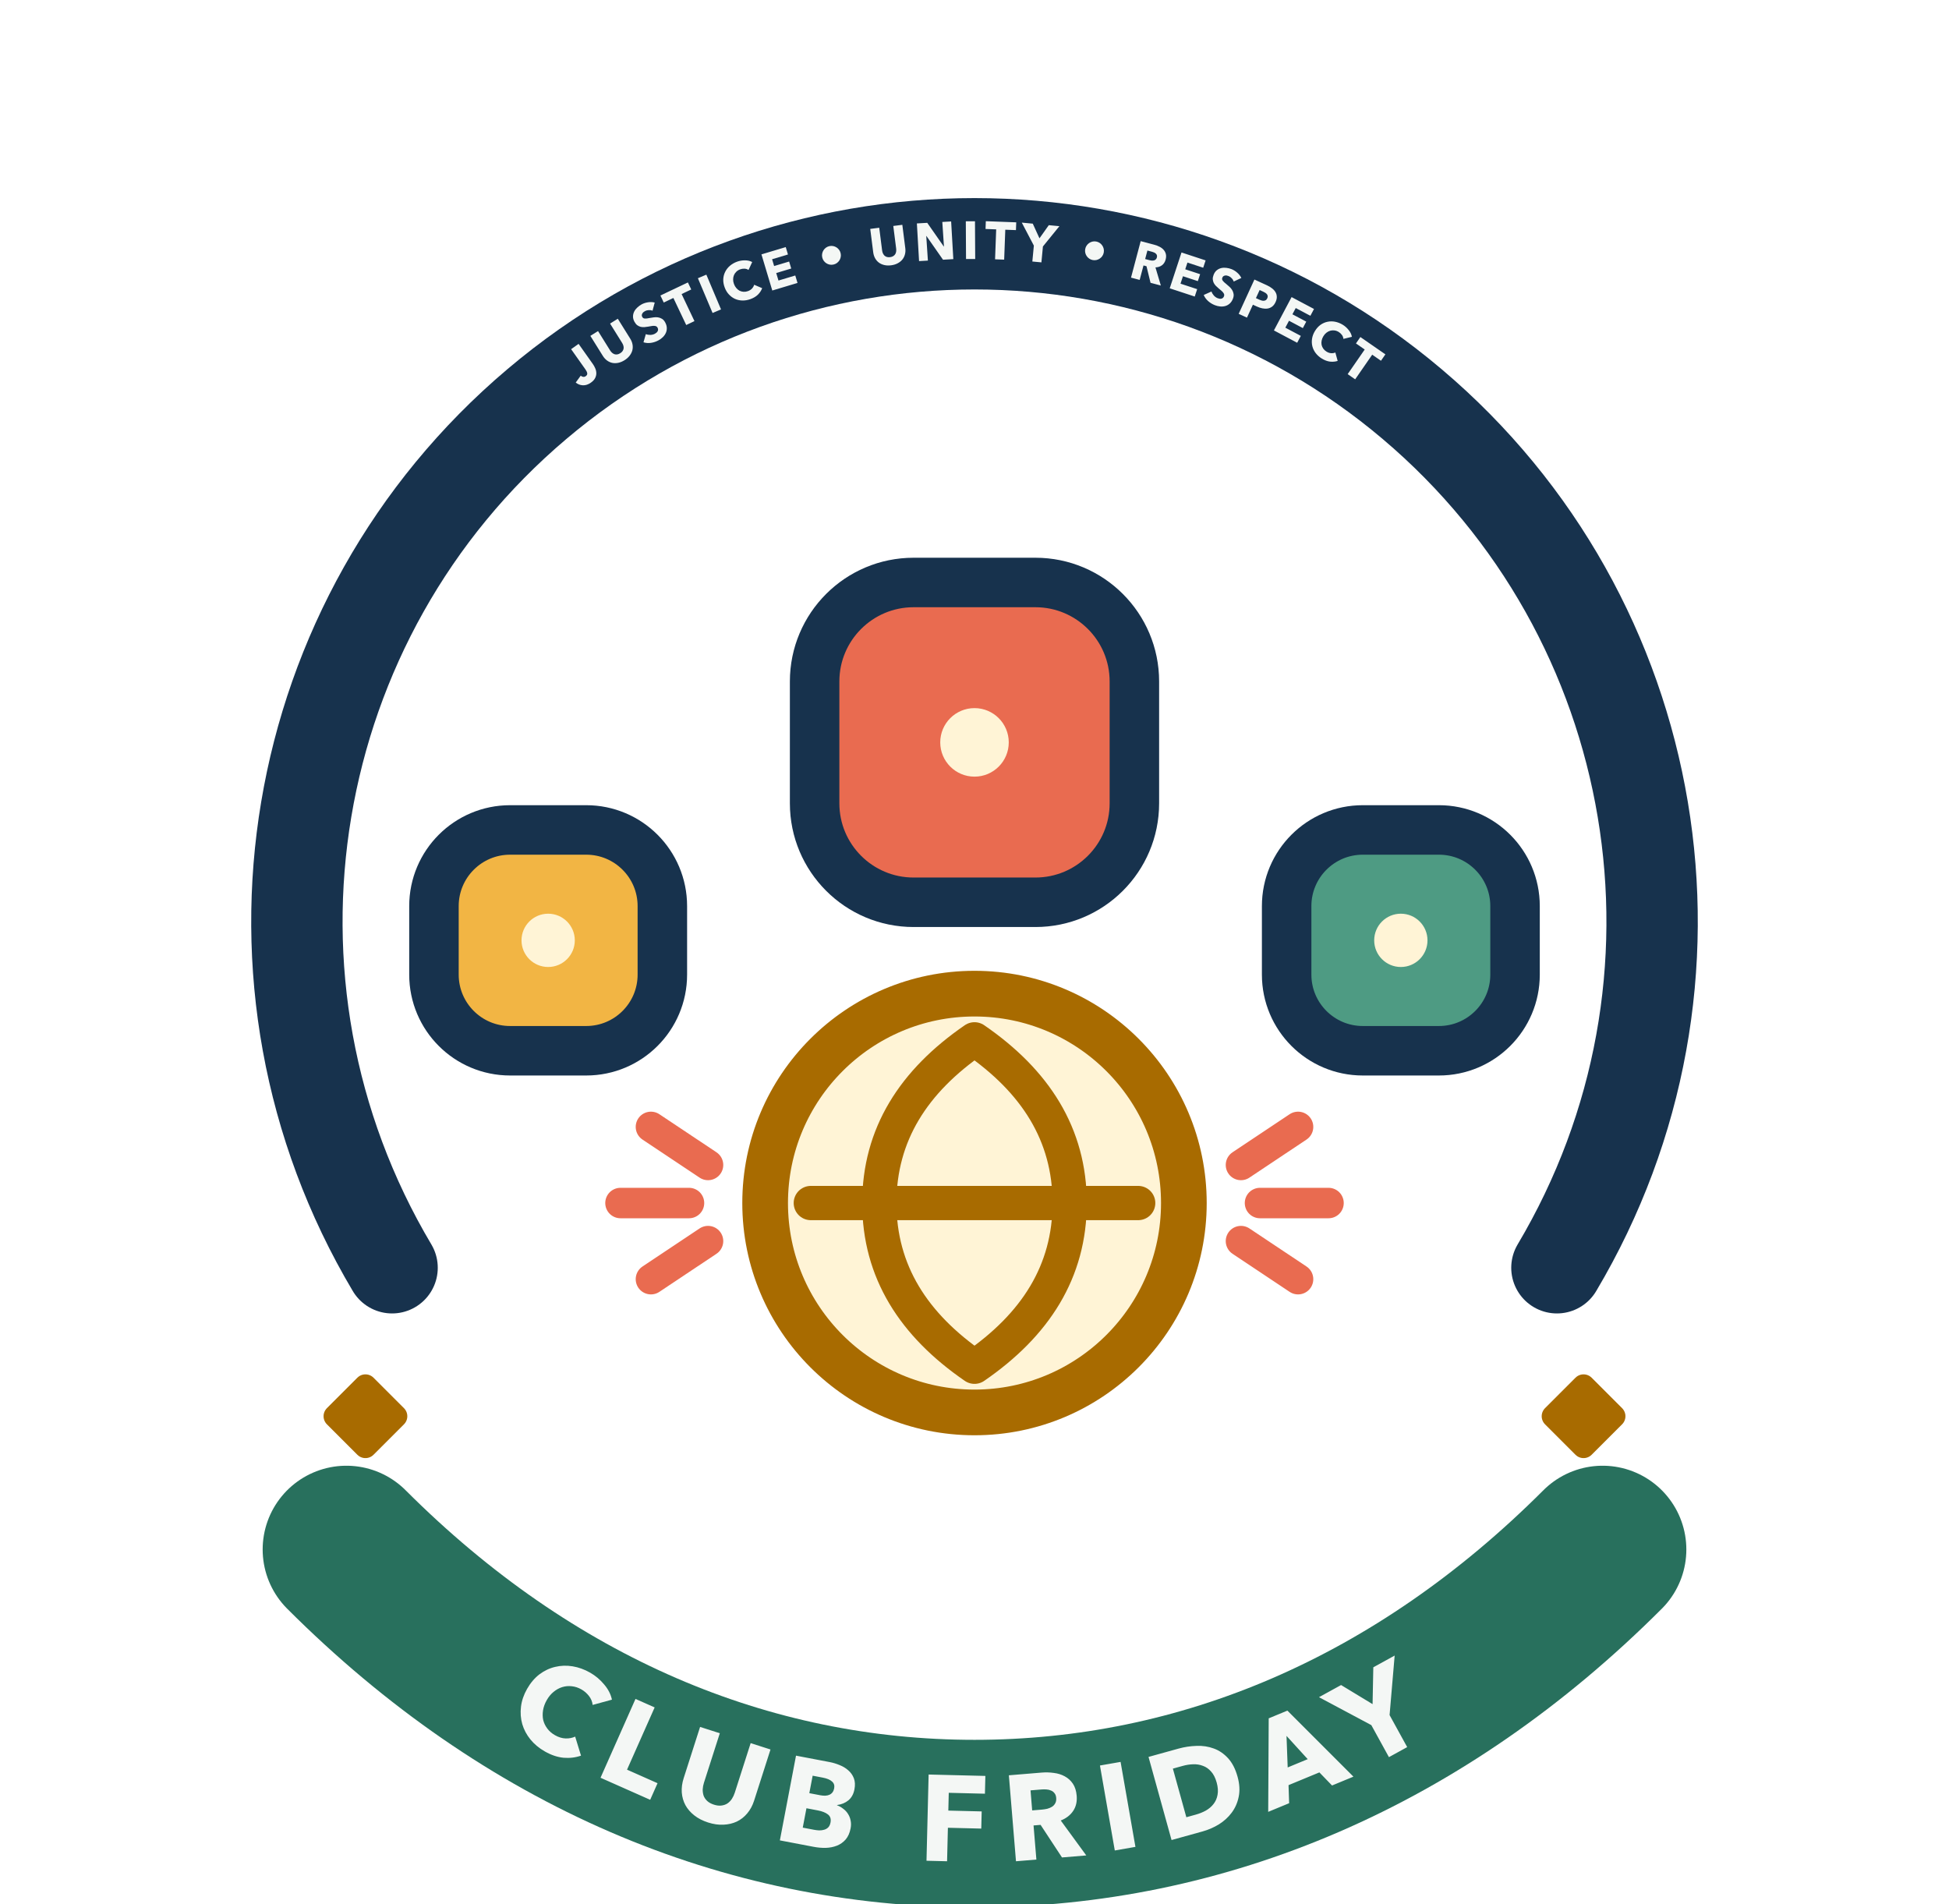
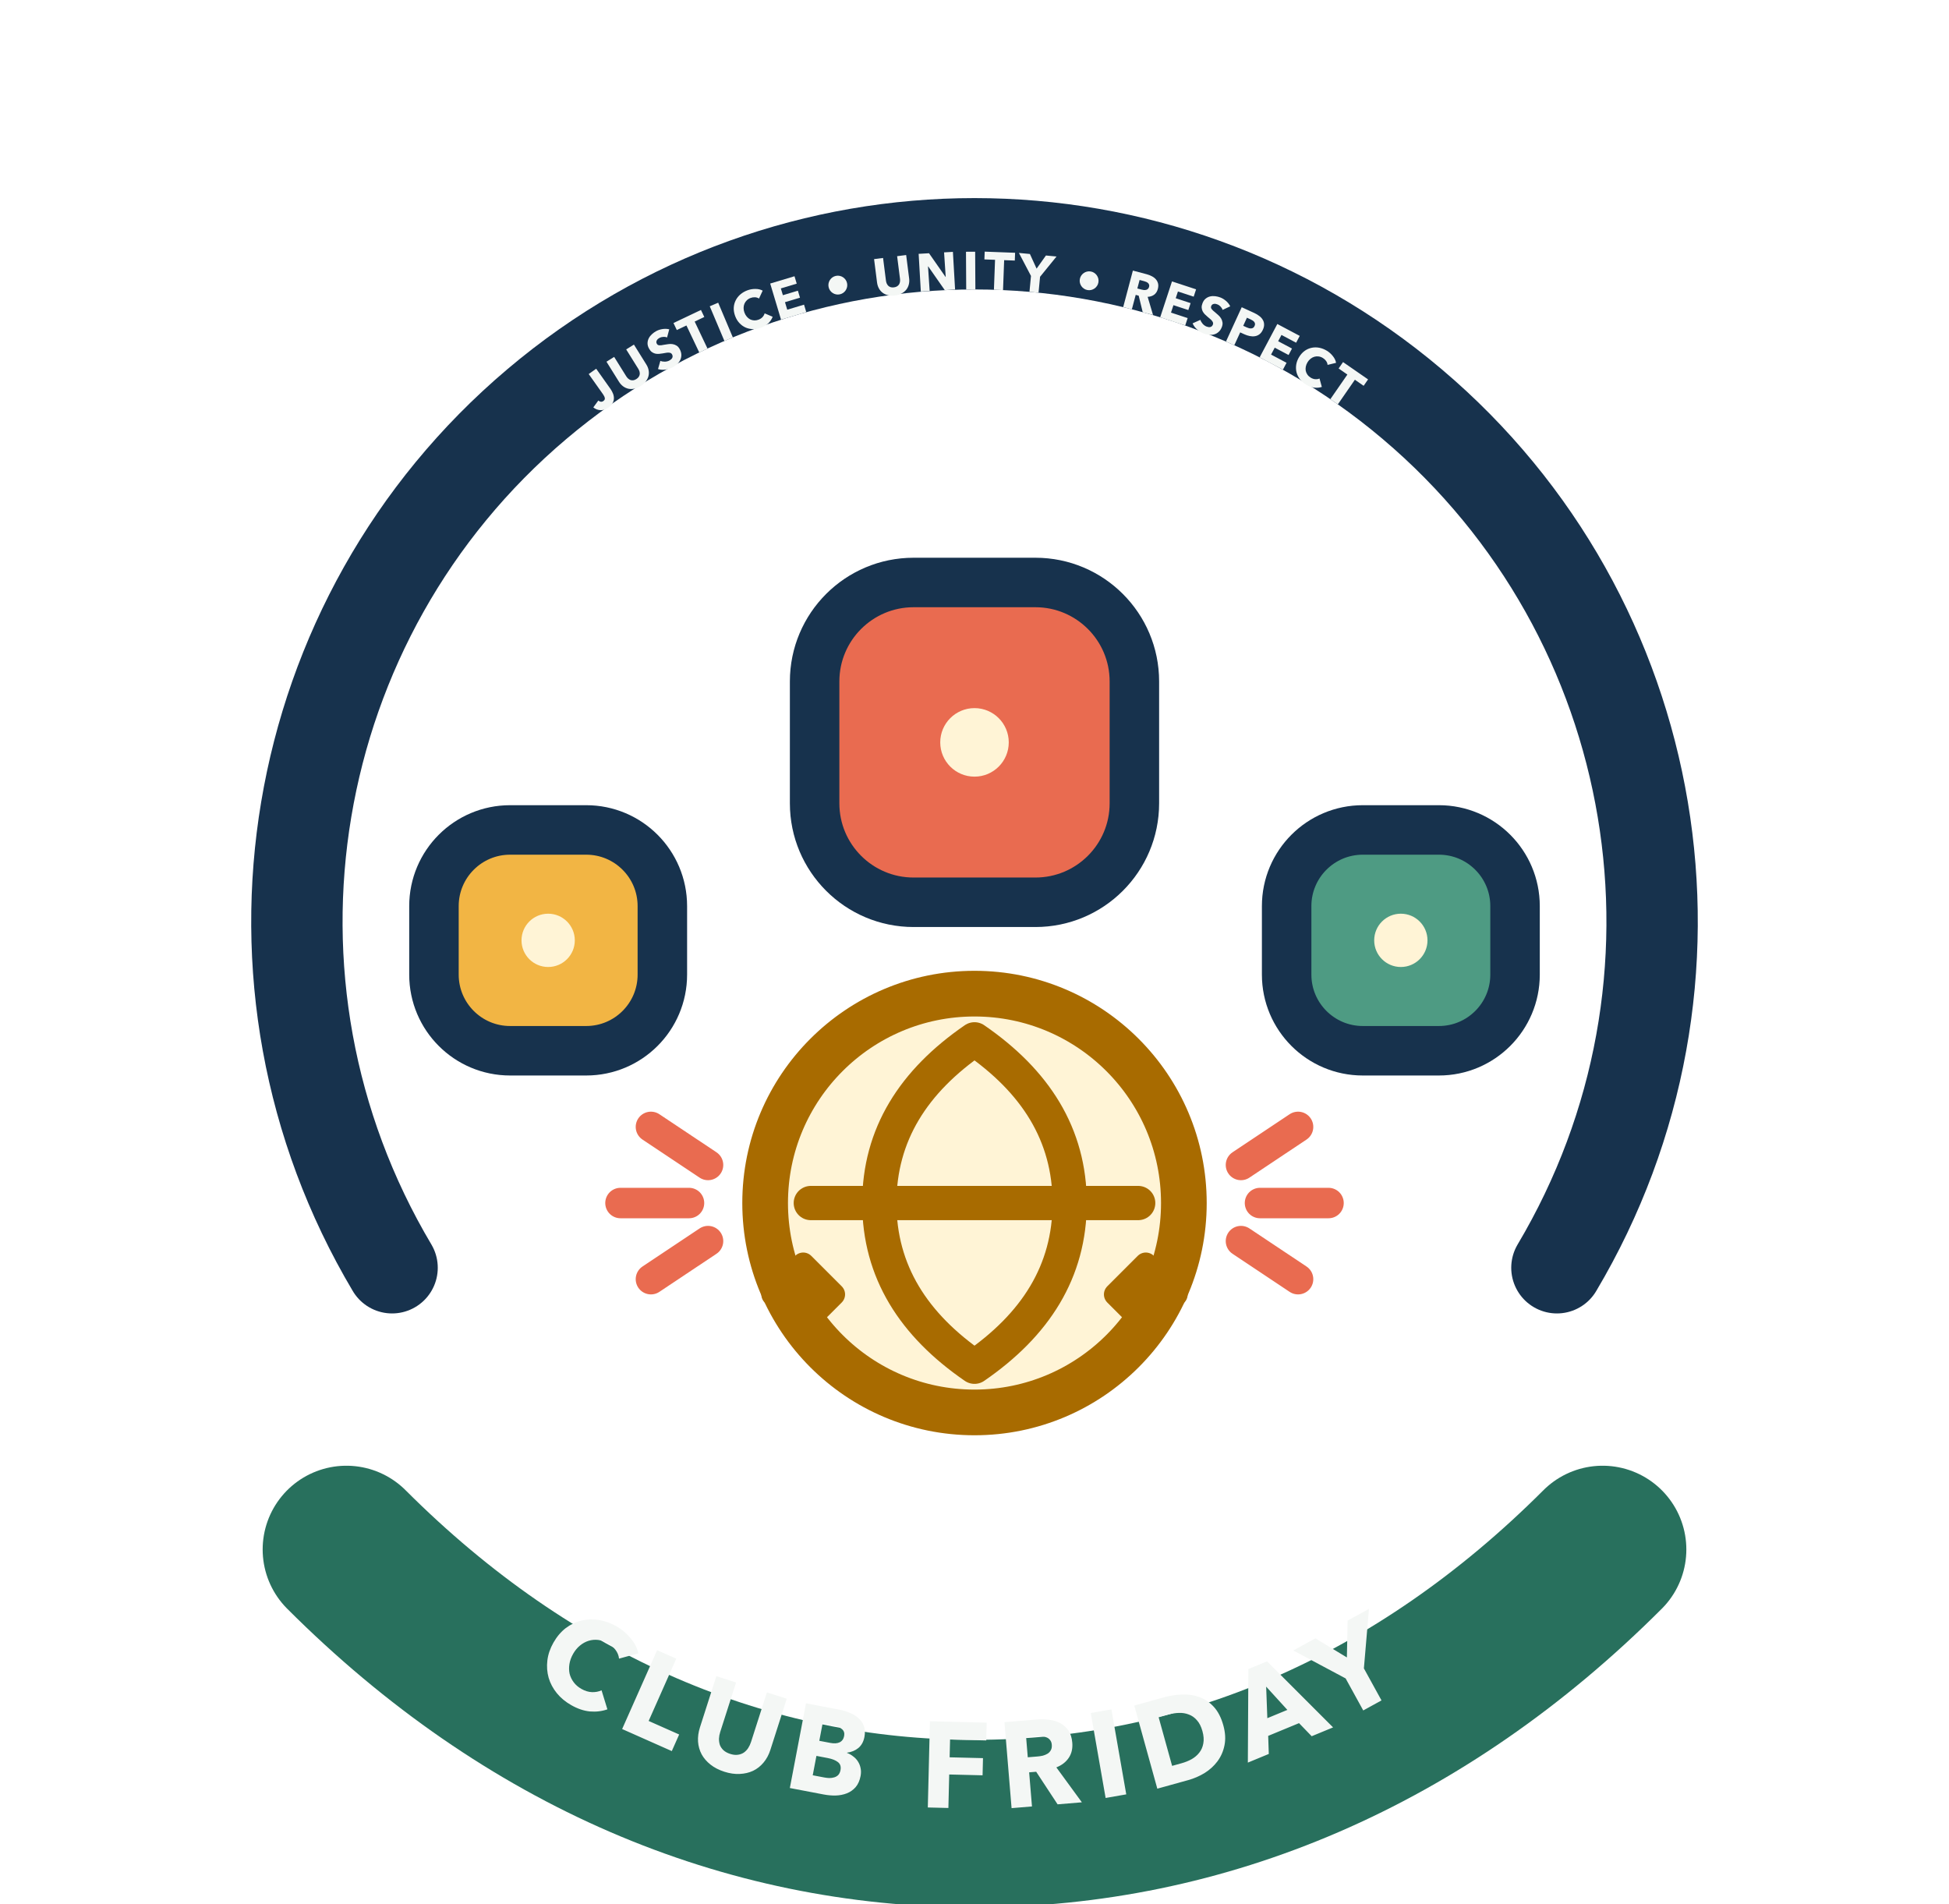
<svg xmlns="http://www.w3.org/2000/svg" viewBox="0 0 512 500" role="img" aria-labelledby="title desc" version="1.1" id="svg15">
  <g stroke="#17324D" stroke-width="13" stroke-linecap="round" stroke-linejoin="round" id="g8">
    <path fill="none" stroke="#17324D" d="M103 333a178 178 0 1 1 306 0" id="path1" />
    <g id="younger-member" aria-label="younger-member">
      <rect x="114" y="218" width="60" height="58" rx="20" fill="#F2B544" stroke="#17324D" id="rect1" />
      <circle cx="144" cy="247" r="7" fill="#FFF4D6" stroke="none" id="circle1" />
    </g>
    <g id="adult-member" aria-label="adult-member">
      <rect x="214" y="153" width="84" height="84" rx="26" fill="#E96B50" stroke="#17324D" id="rect2" />
      <circle cx="256" cy="195" r="9" fill="#FFF4D6" stroke="none" id="circle2" />
    </g>
    <g id="older-member" aria-label="older-member">
      <rect x="338" y="218" width="60" height="58" rx="20" fill="#4E9B83" stroke="#17324D" id="rect3" />
      <circle cx="368" cy="247" r="7" fill="#FFF4D6" stroke="none" id="circle3" />
    </g>
    <circle cx="256" cy="316" r="55" fill="#FFF4D6" stroke="#A86B00" stroke-width="12" id="circle4" />
    <path fill="none" stroke="#A86B00" stroke-width="9" d="M256 273c-16 11-25 25-25 43s9 32 25 43m0-86c16 11 25 25 25 43s-9 32-25 43m-43-43h86" id="path4" />
    <path fill="none" stroke="#E96B50" stroke-width="8" d="M181 316h-18M186 306l-15-10M186 326l-15 10M331 316h18M326 306l15-10M326 326l15 10" id="path5" />
    <path fill="none" stroke="#28705D" d="M91 407c48 48 105 72 165 72s117-24 165-72" id="path6" />
-     <path fill="#A86B00" stroke="#A86B00" stroke-width="6" d="m96 364 8 8-8 8-8-8z" id="path7" />
-     <path fill="#A86B00" stroke="#A86B00" stroke-width="6" d="m416 364 8 8-8 8-8-8z" id="path8" />
+     <path fill="#A86B00" stroke="#A86B00" stroke-width="6" d="m211 332 8 8-8 8-8-8z" id="path7" />
+     <path fill="#A86B00" stroke="#A86B00" stroke-width="6" d="m301 332 8 8-8 8-8-8z" id="path8" />
  </g>
  <defs id="defs8">
    <path id="motto-arc" d="M103 333a178 178 0 1 1 306 0" />
    <path id="name-arc" d="M91 407c48 48 105 72 165 72s117-24 165-72" />
  </defs>
  <path d="M103 333a178 178 0 1 1 306 0" fill="none" stroke="#17324D" stroke-width="24" stroke-linecap="round" id="path9" />
  <path d="M91 407c48 48 105 72 165 72s117-24 165-72" fill="none" stroke="#28705D" stroke-width="44" stroke-linecap="round" id="path10" />
  <g font-family="Avenir Next, Trebuchet MS, Arial, sans-serif" text-anchor="middle" id="g15">
    <g id="text14" style="font-weight:700;font-size:14px;letter-spacing:1.5" aria-label="JUSTICE•UNITY•RESPECT">
-       <path style="fill:#f4f7f5" d="m 155.767,95.652 q 0.34,0.48 0.597,1.087 0.269,0.598 0.287,1.254 0.022,0.636 -0.302,1.294 -0.312,0.65 -1.135,1.232 -1.029,0.728 -2.086,0.687 -1.066,-0.052 -1.885,-0.724 l 1.313,-1.804 q 0.306,0.263 0.65,0.312 0.355,0.041 0.663,-0.178 0.48,-0.34 0.394,-0.776 -0.074,-0.445 -0.455,-0.982 l -3.777,-5.337 1.966,-1.391 3.769,5.325 z m 9.796,-6.688 q 0.474,0.76 0.605,1.553 0.136,0.773 -0.058,1.521 -0.201,0.736 -0.723,1.408 -0.51,0.664 -1.329,1.175 -0.832,0.519 -1.652,0.684 -0.821,0.165 -1.558,0.015 -0.745,-0.163 -1.379,-0.625 -0.642,-0.474 -1.116,-1.234 l -3.267,-5.239 2.02,-1.259 3.163,5.073 q 0.215,0.345 0.491,0.602 0.288,0.25 0.621,0.388 0.338,0.119 0.724,0.076 0.398,-0.05 0.825,-0.317 0.428,-0.267 0.636,-0.594 0.22,-0.335 0.262,-0.691 0.035,-0.368 -0.075,-0.729 -0.109,-0.361 -0.324,-0.705 l -3.163,-5.073 2.031,-1.267 3.267,5.239 z m 5.857,-7.349 q -0.458,-0.198 -1.008,-0.154 -0.544,0.025 -0.95,0.245 -0.209,0.114 -0.411,0.271 -0.189,0.15 -0.301,0.355 -0.119,0.192 -0.148,0.431 -0.024,0.22 0.116,0.478 0.12,0.221 0.287,0.322 0.179,0.094 0.411,0.111 0.245,0.011 0.544,-0.025 0.293,-0.047 0.654,-0.116 0.523,-0.093 1.103,-0.169 0.573,-0.088 1.127,-0.007 0.554,0.082 1.053,0.384 0.492,0.29 0.846,0.942 0.407,0.751 0.425,1.458 0.023,0.688 -0.251,1.299 -0.274,0.611 -0.783,1.11 -0.509,0.5 -1.149,0.847 -0.935,0.508 -1.982,0.662 -1.054,0.142 -1.96,-0.147 l 0.616,-2.151 q 0.534,0.22 1.197,0.21 0.669,-0.029 1.186,-0.309 0.234,-0.127 0.429,-0.296 0.195,-0.169 0.295,-0.367 0.112,-0.204 0.11,-0.442 -0.002,-0.238 -0.142,-0.496 -0.134,-0.246 -0.35,-0.352 -0.217,-0.105 -0.524,-0.114 -0.302,-0.027 -0.706,0.049 -0.399,0.057 -0.903,0.156 -0.492,0.092 -0.998,0.128 -0.494,0.029 -0.967,-0.08 -0.468,-0.128 -0.885,-0.427 -0.412,-0.318 -0.732,-0.909 -0.394,-0.726 -0.379,-1.403 0.015,-0.677 0.314,-1.27 0.299,-0.593 0.822,-1.068 0.516,-0.487 1.131,-0.821 0.738,-0.401 1.648,-0.544 0.922,-0.15 1.788,0.065 z m 7.638,-4.377 3.375,7.107 -2.163,1.027 -3.375,-7.107 -2.529,1.201 -0.877,-1.846 7.221,-3.43 0.877,1.846 z m 8.136,4.973 -3.856,-9.131 2.218,-0.937 3.856,9.131 z M 200.224,75.696 q -0.358,0.936 -1.11,1.689 -0.758,0.74 -1.941,1.174 -1.078,0.395 -2.128,0.377 -1.037,-0.022 -1.944,-0.421 -0.911,-0.412 -1.625,-1.179 -0.714,-0.767 -1.113,-1.858 -0.41,-1.117 -0.361,-2.164 0.062,-1.052 0.514,-1.933 0.447,-0.895 1.242,-1.574 0.795,-0.679 1.86,-1.069 0.986,-0.361 2.062,-0.353 1.085,-0.01 1.922,0.444 l -0.966,2.084 q -0.474,-0.318 -1.064,-0.341 -0.59,-0.022 -1.129,0.175 -0.592,0.217 -1.009,0.623 -0.409,0.389 -0.624,0.9 -0.215,0.511 -0.22,1.109 -0.009,0.585 0.217,1.203 0.231,0.631 0.621,1.084 0.39,0.454 0.871,0.709 0.49,0.238 1.053,0.27 0.563,0.032 1.142,-0.18 0.67,-0.246 1.074,-0.692 0.403,-0.446 0.551,-0.977 l 2.104,0.899 z m 2.656,0.613 -2.85,-9.493 6.383,-1.916 0.584,1.944 -4.17,1.252 0.535,1.783 3.942,-1.183 0.551,1.837 -3.942,1.183 0.592,1.971 4.412,-1.324 0.588,1.958 z" id="path15" />
-       <path style="fill:#f4f7f5" d="m 220.84,66.548 q 0.109,0.506 0.011,0.986 -0.098,0.479 -0.355,0.878 -0.258,0.399 -0.655,0.685 -0.397,0.286 -0.903,0.395 -0.506,0.109 -0.986,0.011 -0.479,-0.098 -0.878,-0.355 -0.399,-0.258 -0.685,-0.655 -0.286,-0.397 -0.395,-0.903 -0.109,-0.506 -0.011,-0.986 0.098,-0.479 0.355,-0.878 0.258,-0.399 0.655,-0.685 0.397,-0.286 0.903,-0.395 0.506,-0.109 0.986,-0.011 0.479,0.098 0.878,0.355 0.399,0.258 0.685,0.655 0.286,0.397 0.395,0.903 z" id="path16" />
-       <path style="fill:#f4f7f5" d="m 237.819,65.176 q 0.113,0.889 -0.099,1.664 -0.2,0.759 -0.688,1.358 -0.49,0.584 -1.245,0.977 -0.741,0.39 -1.699,0.512 -0.972,0.124 -1.787,-0.069 -0.815,-0.193 -1.422,-0.638 -0.609,-0.459 -0.992,-1.144 -0.385,-0.699 -0.498,-1.588 l -0.778,-6.125 2.361,-0.3 0.754,5.93 q 0.051,0.403 0.194,0.752 0.157,0.347 0.402,0.612 0.258,0.25 0.626,0.372 0.382,0.121 0.882,0.057 0.5,-0.064 0.826,-0.274 0.34,-0.213 0.527,-0.519 0.185,-0.32 0.236,-0.693 0.051,-0.373 1.6e-4,-0.776 l -0.754,-5.93 2.375,-0.302 0.778,6.125 z m 9.907,3.044 -4.358,-6.24 -0.042,0.002 0.431,6.468 -2.32,0.134 -0.573,-9.895 2.725,-0.158 4.343,6.227 0.042,-0.002 -0.43,-6.454 2.32,-0.134 0.573,9.895 z m 6.05,-0.178 -0.058,-9.912 2.408,-0.014 0.058,9.912 z m 10.313,-7.703 -0.295,7.862 -2.392,-0.09 0.295,-7.862 -2.798,-0.105 0.076,-2.043 7.988,0.299 -0.076,2.043 z m 9.886,4.398 -0.397,4.181 -2.383,-0.226 0.397,-4.181 -3.168,-6.038 2.885,0.274 1.758,3.851 2.451,-3.452 2.787,0.264 z" id="path17" />
-       <path style="fill:#f4f7f5" d="m 289.958,66.311 q -0.091,0.51 -0.363,0.916 -0.272,0.406 -0.662,0.678 -0.39,0.272 -0.865,0.386 -0.476,0.114 -0.985,0.023 -0.51,-0.091 -0.916,-0.363 -0.406,-0.272 -0.678,-0.662 -0.272,-0.39 -0.386,-0.865 -0.114,-0.476 -0.023,-0.985 0.091,-0.51 0.363,-0.916 0.272,-0.406 0.662,-0.678 0.39,-0.272 0.865,-0.386 0.476,-0.114 0.985,-0.023 0.51,0.091 0.916,0.363 0.406,0.272 0.678,0.662 0.272,0.39 0.386,0.865 0.114,0.476 0.023,0.985 z" id="path18" />
-       <path style="fill:#f4f7f5" d="m 302.245,74.283 -1.062,-4.352 -0.785,-0.208 -1.009,3.802 -2.273,-0.603 2.542,-9.581 3.654,0.969 q 0.69,0.183 1.3,0.504 0.627,0.311 1.052,0.786 0.438,0.478 0.602,1.116 0.164,0.637 -0.055,1.463 -0.258,0.974 -0.962,1.497 -0.704,0.523 -1.713,0.56 l 1.416,4.764 z m 1.668,-6.669 q 0.09,-0.338 -0.005,-0.581 -0.078,-0.252 -0.279,-0.422 -0.184,-0.179 -0.458,-0.295 -0.26,-0.112 -0.517,-0.181 l -1.231,-0.327 -0.592,2.233 1.096,0.291 q 0.284,0.075 0.593,0.114 0.312,0.025 0.588,-0.032 0.276,-0.057 0.486,-0.248 0.223,-0.187 0.32,-0.552 z m 3.372,8.118 3.096,-9.416 6.331,2.082 -0.634,1.928 -4.136,-1.36 -0.582,1.769 3.91,1.286 -0.599,1.822 -3.91,-1.286 -0.643,1.955 4.376,1.439 -0.638,1.942 z m 16.807,-1.778 q -0.144,-0.477 -0.531,-0.87 -0.369,-0.4 -0.8,-0.569 -0.222,-0.087 -0.472,-0.14 -0.237,-0.048 -0.465,-0.002 -0.223,0.033 -0.425,0.164 -0.184,0.124 -0.291,0.397 -0.092,0.235 -0.062,0.427 0.043,0.197 0.18,0.386 0.15,0.194 0.369,0.4 0.225,0.193 0.51,0.425 0.408,0.34 0.84,0.735 0.437,0.382 0.732,0.858 0.295,0.476 0.385,1.053 0.095,0.563 -0.175,1.254 -0.311,0.795 -0.841,1.264 -0.511,0.461 -1.155,0.645 -0.643,0.184 -1.354,0.116 -0.71,-0.068 -1.388,-0.333 -0.991,-0.388 -1.784,-1.089 -0.788,-0.714 -1.15,-1.593 l 2.042,-0.914 q 0.176,0.55 0.611,1.051 0.453,0.493 1.001,0.708 0.248,0.097 0.503,0.137 0.255,0.04 0.47,-0.011 0.228,-0.046 0.409,-0.201 0.181,-0.155 0.288,-0.428 0.102,-0.261 0.043,-0.494 -0.059,-0.234 -0.25,-0.474 -0.173,-0.248 -0.492,-0.509 -0.301,-0.268 -0.701,-0.59 -0.387,-0.317 -0.741,-0.681 -0.341,-0.359 -0.562,-0.791 -0.203,-0.44 -0.244,-0.952 -0.022,-0.52 0.223,-1.146 0.301,-0.769 0.828,-1.194 0.527,-0.425 1.173,-0.578 0.646,-0.153 1.346,-0.059 0.705,0.081 1.357,0.336 0.782,0.306 1.478,0.91 0.709,0.608 1.102,1.409 z m 11.002,5.381 q -0.362,0.789 -0.906,1.202 -0.538,0.4 -1.186,0.503 -0.648,0.103 -1.367,-0.042 -0.719,-0.145 -1.419,-0.466 l -1.082,-0.496 -1.558,3.398 -2.176,-0.998 4.133,-9.009 3.309,1.518 q 0.738,0.339 1.304,0.783 0.585,0.438 0.904,0.984 0.338,0.54 0.36,1.197 0.041,0.65 -0.315,1.426 z m -2.182,-0.985 q 0.146,-0.318 0.112,-0.58 -0.034,-0.262 -0.198,-0.476 -0.164,-0.214 -0.426,-0.38 -0.25,-0.161 -0.542,-0.295 l -0.954,-0.438 -0.975,2.125 0.916,0.42 q 0.305,0.14 0.609,0.218 0.303,0.078 0.578,0.049 0.287,-0.022 0.508,-0.167 0.226,-0.158 0.372,-0.476 z m 1.744,8.444 4.643,-8.757 5.888,3.122 -0.951,1.793 -3.847,-2.04 -0.872,1.645 3.636,1.928 -0.898,1.695 -3.636,-1.928 -0.964,1.818 4.069,2.158 -0.957,1.806 z m 16.749,8.008 q -0.955,0.303 -2.013,0.184 -1.051,-0.132 -2.127,-0.787 -0.981,-0.597 -1.621,-1.43 -0.628,-0.825 -0.882,-1.783 -0.246,-0.969 -0.09,-2.005 0.156,-1.036 0.76,-2.029 0.619,-1.016 1.468,-1.63 0.861,-0.607 1.832,-0.802 0.979,-0.207 2.005,-0.009 1.026,0.199 1.995,0.789 0.897,0.546 1.561,1.393 0.684,0.842 0.85,1.78 l -2.232,0.542 q -0.047,-0.569 -0.397,-1.045 -0.35,-0.475 -0.84,-0.774 -0.538,-0.328 -1.116,-0.401 -0.559,-0.078 -1.093,0.072 -0.534,0.15 -1.005,0.519 -0.463,0.357 -0.806,0.919 -0.349,0.574 -0.461,1.161 -0.112,0.588 -0.012,1.124 0.119,0.531 0.445,0.992 0.326,0.461 0.852,0.781 0.61,0.371 1.21,0.409 0.6,0.038 1.108,-0.178 l 0.607,2.206 z m 9.073,-1.636 -4.477,6.47 -1.969,-1.362 4.477,-6.47 -2.302,-1.593 1.163,-1.681 6.573,4.549 -1.163,1.681 z" id="path19" />
+       <path style="fill:#f4f7f5" d="m 160.389,102.182 q 0.34,0.48 0.597,1.087 0.269,0.598 0.287,1.254 0.022,0.636 -0.302,1.294 -0.312,0.65 -1.135,1.232 -1.029,0.728 -2.086,0.687 -1.066,-0.052 -1.885,-0.724 l 1.313,-1.804 q 0.306,0.263 0.65,0.312 0.355,0.041 0.663,-0.178 0.48,-0.34 0.394,-0.776 -0.074,-0.445 -0.455,-0.982 l -3.777,-5.337 1.966,-1.391 3.769,5.325 z m 9.408,-6.43 q 0.474,0.76 0.605,1.553 0.136,0.773 -0.058,1.521 -0.201,0.736 -0.723,1.408 -0.51,0.664 -1.329,1.175 -0.832,0.519 -1.652,0.684 -0.821,0.165 -1.558,0.015 -0.745,-0.163 -1.379,-0.625 -0.642,-0.474 -1.116,-1.234 l -3.267,-5.239 2.02,-1.259 3.163,5.073 q 0.215,0.345 0.491,0.602 0.288,0.25 0.621,0.388 0.338,0.119 0.724,0.076 0.398,-0.05 0.825,-0.317 0.428,-0.267 0.636,-0.594 0.22,-0.335 0.262,-0.691 0.035,-0.368 -0.075,-0.729 -0.109,-0.361 -0.324,-0.705 l -3.163,-5.073 2.031,-1.267 3.267,5.239 z m 5.441,-7.107 q -0.458,-0.198 -1.008,-0.154 -0.544,0.025 -0.95,0.245 -0.209,0.114 -0.411,0.271 -0.189,0.15 -0.301,0.355 -0.119,0.192 -0.148,0.431 -0.024,0.22 0.116,0.478 0.12,0.221 0.287,0.322 0.179,0.094 0.411,0.111 0.245,0.011 0.544,-0.025 0.293,-0.047 0.654,-0.116 0.523,-0.093 1.103,-0.169 0.573,-0.088 1.127,-0.007 0.554,0.082 1.053,0.384 0.492,0.29 0.846,0.942 0.407,0.751 0.425,1.458 0.023,0.688 -0.251,1.299 -0.274,0.611 -0.783,1.11 -0.509,0.5 -1.149,0.847 -0.935,0.508 -1.982,0.662 -1.054,0.142 -1.96,-0.147 l 0.616,-2.151 q 0.534,0.22 1.197,0.21 0.669,-0.029 1.186,-0.309 0.234,-0.127 0.429,-0.296 0.195,-0.169 0.295,-0.367 0.112,-0.204 0.11,-0.442 -0.002,-0.238 -0.142,-0.496 -0.134,-0.246 -0.35,-0.352 -0.217,-0.105 -0.524,-0.114 -0.302,-0.027 -0.706,0.049 -0.399,0.057 -0.903,0.156 -0.492,0.092 -0.998,0.128 -0.494,0.029 -0.967,-0.08 -0.468,-0.128 -0.885,-0.427 -0.412,-0.318 -0.732,-0.909 -0.394,-0.726 -0.379,-1.403 0.015,-0.677 0.314,-1.27 0.299,-0.593 0.822,-1.068 0.516,-0.487 1.131,-0.821 0.738,-0.401 1.648,-0.544 0.922,-0.15 1.788,0.065 z m 7.253,-4.181 3.375,7.107 -2.163,1.027 -3.375,-7.107 -2.529,1.201 -0.877,-1.846 7.221,-3.43 0.877,1.846 z m 7.816,5.116 -3.856,-9.131 2.218,-0.937 3.856,9.131 z m 12.671,-6.373 q -0.358,0.936 -1.11,1.689 -0.758,0.74 -1.941,1.174 -1.078,0.395 -2.128,0.377 -1.037,-0.022 -1.944,-0.421 -0.911,-0.412 -1.625,-1.179 -0.714,-0.767 -1.114,-1.858 -0.41,-1.117 -0.361,-2.164 0.062,-1.052 0.514,-1.933 0.447,-0.895 1.242,-1.574 0.795,-0.679 1.86,-1.069 0.986,-0.361 2.062,-0.353 1.085,-0.01 1.922,0.444 l -0.966,2.084 q -0.474,-0.318 -1.064,-0.341 -0.59,-0.022 -1.129,0.175 -0.592,0.217 -1.009,0.623 -0.409,0.389 -0.624,0.9 -0.215,0.511 -0.22,1.109 -0.009,0.585 0.217,1.203 0.231,0.631 0.621,1.084 0.39,0.454 0.871,0.709 0.49,0.238 1.053,0.27 0.563,0.032 1.142,-0.18 0.67,-0.246 1.074,-0.692 0.403,-0.446 0.551,-0.977 l 2.104,0.899 z m 2.203,0.763 -2.85,-9.493 6.383,-1.916 0.584,1.944 -4.17,1.252 0.535,1.783 3.942,-1.183 0.551,1.837 -3.942,1.183 0.592,1.971 4.412,-1.324 0.588,1.958 z" id="path15" />
+       <path style="fill:#f4f7f5" d="m 222.52,74.369 q 0.109,0.506 0.011,0.986 -0.098,0.479 -0.355,0.878 -0.258,0.399 -0.655,0.685 -0.397,0.286 -0.903,0.395 -0.506,0.109 -0.986,0.011 -0.479,-0.098 -0.878,-0.355 -0.399,-0.258 -0.685,-0.655 -0.286,-0.397 -0.395,-0.903 -0.109,-0.506 -0.011,-0.986 0.098,-0.479 0.355,-0.878 0.258,-0.399 0.655,-0.685 0.397,-0.286 0.903,-0.395 0.506,-0.109 0.986,-0.011 0.479,0.098 0.878,0.355 0.399,0.258 0.685,0.655 0.286,0.397 0.395,0.903 z" id="path16" />
+       <path style="fill:#f4f7f5" d="m 238.827,73.112 q 0.113,0.889 -0.099,1.664 -0.2,0.759 -0.688,1.358 -0.49,0.584 -1.245,0.977 -0.741,0.39 -1.699,0.512 -0.972,0.124 -1.787,-0.069 -0.815,-0.193 -1.422,-0.638 -0.609,-0.459 -0.992,-1.144 -0.385,-0.699 -0.498,-1.588 l -0.778,-6.125 2.361,-0.3 0.754,5.93 q 0.051,0.403 0.194,0.752 0.157,0.347 0.402,0.612 0.258,0.25 0.626,0.372 0.382,0.121 0.882,0.057 0.5,-0.064 0.826,-0.274 0.34,-0.213 0.527,-0.519 0.185,-0.32 0.236,-0.693 0.051,-0.373 1.6e-4,-0.776 l -0.754,-5.93 2.375,-0.302 0.778,6.125 z m 9.362,3.095 -4.358,-6.24 -0.042,0.002 0.431,6.468 -2.32,0.134 -0.573,-9.895 2.725,-0.158 4.343,6.227 0.042,-0.002 -0.43,-6.454 2.32,-0.134 0.573,9.895 z m 5.634,-0.164 -0.058,-9.912 2.408,-0.014 0.058,9.912 z m 9.967,-7.708 -0.295,7.862 -2.392,-0.09 0.295,-7.862 -2.798,-0.105 0.076,-2.043 7.988,0.299 -0.076,2.043 z m 9.431,4.368 -0.397,4.181 -2.383,-0.226 0.397,-4.181 -3.168,-6.038 2.885,0.274 1.758,3.851 2.451,-3.452 2.787,0.264 z" id="path17" />
+       <path style="fill:#f4f7f5" d="m 288.549,74.186 q -0.091,0.51 -0.363,0.916 -0.272,0.406 -0.662,0.678 -0.39,0.272 -0.865,0.386 -0.476,0.114 -0.985,0.023 -0.51,-0.091 -0.916,-0.363 -0.406,-0.272 -0.678,-0.662 -0.272,-0.39 -0.386,-0.865 -0.114,-0.476 -0.023,-0.985 0.091,-0.51 0.363,-0.916 0.272,-0.406 0.662,-0.678 0.39,-0.272 0.865,-0.386 0.476,-0.114 0.985,-0.023 0.51,0.091 0.916,0.363 0.406,0.272 0.678,0.662 0.272,0.39 0.386,0.865 0.114,0.476 0.023,0.985 z" id="path18" />
+       <path style="fill:#f4f7f5" d="m 300.194,82.015 -1.062,-4.352 -0.785,-0.208 -1.009,3.802 -2.273,-0.603 2.542,-9.581 3.654,0.969 q 0.69,0.183 1.3,0.504 0.627,0.311 1.052,0.786 0.438,0.478 0.602,1.116 0.164,0.637 -0.055,1.463 -0.258,0.974 -0.962,1.497 -0.704,0.523 -1.713,0.56 l 1.416,4.764 z m 1.668,-6.669 q 0.09,-0.338 -0.005,-0.581 -0.078,-0.252 -0.279,-0.422 -0.184,-0.179 -0.458,-0.295 -0.26,-0.112 -0.517,-0.181 l -1.231,-0.327 -0.592,2.233 1.096,0.291 q 0.284,0.075 0.593,0.114 0.312,0.025 0.588,-0.032 0.276,-0.057 0.486,-0.248 0.223,-0.187 0.32,-0.552 z m 2.924,7.985 3.096,-9.416 6.331,2.082 -0.634,1.928 -4.136,-1.36 -0.582,1.769 3.91,1.286 -0.599,1.822 -3.91,-1.286 -0.643,1.955 4.376,1.439 -0.638,1.942 z m 16.389,-1.928 q -0.144,-0.477 -0.531,-0.87 -0.369,-0.4 -0.8,-0.569 -0.222,-0.087 -0.472,-0.14 -0.237,-0.048 -0.465,-0.002 -0.223,0.033 -0.425,0.164 -0.184,0.124 -0.291,0.397 -0.092,0.235 -0.062,0.427 0.043,0.197 0.18,0.386 0.15,0.194 0.369,0.4 0.225,0.193 0.51,0.425 0.408,0.34 0.84,0.735 0.437,0.382 0.732,0.858 0.295,0.476 0.385,1.053 0.095,0.563 -0.175,1.254 -0.311,0.795 -0.841,1.264 -0.511,0.461 -1.155,0.645 -0.643,0.184 -1.354,0.116 -0.71,-0.068 -1.388,-0.333 -0.991,-0.388 -1.784,-1.089 -0.788,-0.714 -1.15,-1.593 l 2.042,-0.914 q 0.176,0.55 0.611,1.051 0.453,0.493 1.001,0.708 0.248,0.097 0.503,0.137 0.255,0.04 0.47,-0.011 0.228,-0.046 0.409,-0.201 0.181,-0.155 0.288,-0.428 0.102,-0.261 0.043,-0.494 -0.059,-0.234 -0.25,-0.474 -0.173,-0.248 -0.492,-0.509 -0.301,-0.268 -0.701,-0.59 -0.387,-0.317 -0.741,-0.681 -0.341,-0.359 -0.562,-0.791 -0.203,-0.44 -0.244,-0.952 -0.022,-0.52 0.223,-1.146 0.301,-0.769 0.828,-1.194 0.527,-0.425 1.173,-0.578 0.646,-0.153 1.346,-0.059 0.705,0.081 1.357,0.336 0.782,0.306 1.478,0.91 0.709,0.608 1.102,1.409 z m 10.584,5.203 q -0.362,0.789 -0.906,1.202 -0.538,0.4 -1.186,0.503 -0.648,0.103 -1.367,-0.042 -0.719,-0.145 -1.419,-0.466 l -1.082,-0.496 -1.558,3.398 -2.176,-0.998 4.133,-9.009 3.309,1.518 q 0.738,0.339 1.304,0.783 0.585,0.438 0.904,0.984 0.338,0.54 0.36,1.197 0.041,0.65 -0.315,1.426 z m -2.182,-0.985 q 0.146,-0.318 0.112,-0.58 -0.034,-0.262 -0.198,-0.476 -0.164,-0.214 -0.426,-0.38 -0.25,-0.161 -0.542,-0.295 l -0.954,-0.438 -0.975,2.125 0.916,0.42 q 0.305,0.14 0.609,0.218 0.303,0.078 0.578,0.049 0.287,-0.022 0.508,-0.167 0.226,-0.158 0.372,-0.476 z m 1.332,8.241 4.643,-8.757 5.888,3.122 -0.951,1.793 -3.847,-2.04 -0.872,1.645 3.636,1.928 -0.898,1.695 -3.636,-1.928 -0.964,1.818 4.069,2.158 -0.957,1.806 z m 16.336,7.773 q -0.955,0.303 -2.013,0.184 -1.051,-0.132 -2.127,-0.787 -0.981,-0.597 -1.621,-1.43 -0.628,-0.825 -0.882,-1.783 -0.246,-0.969 -0.09,-2.005 0.156,-1.036 0.76,-2.029 0.619,-1.016 1.468,-1.63 0.861,-0.607 1.832,-0.802 0.979,-0.207 2.005,-0.009 1.026,0.199 1.995,0.789 0.897,0.546 1.561,1.393 0.684,0.842 0.85,1.78 l -2.232,0.542 q -0.047,-0.569 -0.397,-1.045 -0.35,-0.475 -0.84,-0.774 -0.538,-0.328 -1.116,-0.401 -0.559,-0.078 -1.093,0.072 -0.534,0.15 -1.005,0.519 -0.463,0.357 -0.806,0.919 -0.349,0.574 -0.461,1.161 -0.112,0.588 -0.012,1.124 0.119,0.531 0.445,0.992 0.326,0.461 0.852,0.781 0.61,0.371 1.21,0.409 0.6,0.038 1.108,-0.178 l 0.607,2.206 z m 8.681,-1.891 -4.477,6.47 -1.969,-1.362 4.477,-6.47 -2.302,-1.593 1.163,-1.681 6.573,4.549 -1.163,1.681 z" id="path19" />
    </g>
-     <path d="m 152.631,461.154 q -2.162,0.757 -4.588,0.553 -2.41,-0.231 -4.912,-1.657 -2.28,-1.299 -3.798,-3.159 -1.491,-1.844 -2.132,-4.014 -0.626,-2.198 -0.339,-4.576 0.287,-2.378 1.602,-4.685 1.347,-2.363 3.246,-3.822 1.927,-1.443 4.133,-1.954 2.222,-0.538 4.58,-0.152 2.358,0.386 4.61,1.669 2.085,1.188 3.659,3.08 1.618,1.879 2.061,4.01 l -5.063,1.387 q -0.144,-1.298 -0.975,-2.36 -0.831,-1.063 -1.971,-1.712 -1.251,-0.713 -2.577,-0.842 -1.282,-0.141 -2.492,0.237 -1.21,0.379 -2.261,1.253 -1.035,0.847 -1.78,2.153 -0.76,1.335 -0.977,2.684 -0.217,1.35 0.047,2.568 0.307,1.206 1.082,2.237 0.775,1.031 1.999,1.728 1.418,0.808 2.791,0.854 1.373,0.046 2.52,-0.479 l 1.534,4.999 z m 5.125,5.807 9.19,-20.708 5.031,2.233 -7.256,16.35 8.014,3.557 -1.934,4.358 z m 40.348,6.014 q -0.625,1.95 -1.813,3.351 -1.148,1.38 -2.738,2.147 -1.58,0.737 -3.522,0.82 -1.912,0.093 -4.014,-0.581 -2.133,-0.684 -3.635,-1.87 -1.501,-1.187 -2.329,-2.695 -0.817,-1.539 -0.95,-3.329 -0.122,-1.82 0.503,-3.77 l 4.306,-13.439 5.181,1.66 -4.17,13.012 q -0.283,0.884 -0.324,1.744 -0.01,0.87 0.242,1.657 0.292,0.766 0.937,1.376 0.675,0.62 1.772,0.971 1.097,0.352 1.976,0.23 0.909,-0.112 1.592,-0.565 0.693,-0.484 1.16,-1.208 0.467,-0.724 0.75,-1.608 l 4.17,-13.012 5.211,1.67 -4.306,13.439 z m 25.351,7.268 q -0.347,1.823 -1.31,2.943 -0.957,1.088 -2.295,1.615 -1.338,0.527 -2.944,0.579 -1.569,0.027 -3.172,-0.279 l -8.864,-1.69 4.242,-22.255 8.864,1.69 q 1.289,0.246 2.587,0.786 1.304,0.509 2.278,1.379 0.98,0.838 1.462,2.07 0.482,1.232 0.158,2.929 -0.353,1.855 -1.593,2.889 -1.234,1.003 -2.97,1.226 l -0.012,0.063 q 0.913,0.337 1.646,0.933 0.771,0.57 1.242,1.344 0.503,0.78 0.681,1.726 0.209,0.952 -2.3e-4,2.052 z m -4.319,-10.498 q 0.216,-1.132 -0.569,-1.802 -0.747,-0.696 -2.444,-1.02 l -2.64,-0.503 -0.875,4.589 2.892,0.551 q 1.509,0.288 2.44,-0.154 0.969,-0.467 1.196,-1.661 z m -0.961,8.971 q 0.264,-1.383 -0.672,-2.115 -0.935,-0.732 -2.664,-1.062 l -2.986,-0.569 -0.971,5.092 3.018,0.575 q 0.629,0.12 1.307,0.151 0.716,0.006 1.304,-0.175 0.62,-0.175 1.061,-0.612 0.448,-0.468 0.603,-1.286 z m 31.063,-7.801 -0.115,4.671 8.765,0.216 -0.111,4.511 -8.765,-0.216 -0.216,8.797 -5.406,-0.133 0.557,-22.649 14.907,0.367 -0.115,4.671 z m 29.747,16.979 -5.622,-8.557 -1.85,0.153 0.743,8.961 -5.358,0.444 -1.871,-22.579 8.61,-0.714 q 1.626,-0.135 3.186,0.089 1.589,0.189 2.867,0.886 1.31,0.694 2.152,1.941 0.842,1.247 1.003,3.192 0.19,2.296 -0.924,3.962 -1.114,1.666 -3.259,2.518 l 6.701,9.174 z m -1.521,-15.64 q -0.066,-0.797 -0.457,-1.247 -0.361,-0.484 -0.924,-0.694 -0.534,-0.245 -1.212,-0.285 -0.646,-0.043 -1.252,0.007 l -2.902,0.24 0.436,5.262 2.583,-0.214 q 0.67,-0.056 1.363,-0.209 0.691,-0.186 1.241,-0.52 0.55,-0.335 0.856,-0.906 0.338,-0.574 0.266,-1.435 z m 15.392,13.809 -3.901,-22.318 5.422,-0.948 3.901,22.318 z m 32.252,-19.369 q 0.795,2.868 0.296,5.264 -0.476,2.357 -1.858,4.201 -1.359,1.805 -3.37,3.059 -2.019,1.223 -4.27,1.847 l -8.141,2.256 -6.05,-21.833 7.895,-2.188 q 2.313,-0.641 4.718,-0.71 2.396,-0.1 4.505,0.678 2.1,0.746 3.76,2.544 1.66,1.798 2.515,4.882 z m -5.489,1.521 q -0.513,-1.85 -1.463,-2.882 -0.928,-1.071 -2.142,-1.498 -1.192,-0.467 -2.573,-0.416 -1.35,0.042 -2.707,0.418 l -2.621,0.726 3.538,12.767 2.498,-0.692 q 1.419,-0.393 2.628,-1.06 1.232,-0.707 2.014,-1.72 0.813,-1.022 1.057,-2.418 0.275,-1.404 -0.229,-3.224 z m 30.306,0.777 -3.325,-3.439 -8.104,3.348 0.16,4.746 -5.501,2.273 0.134,-24.568 4.91,-2.028 17.345,17.348 z m -11.96,-13.028 0.307,8.287 5.264,-2.175 z m 27.076,-5.465 4.626,8.412 -4.795,2.637 -4.626,-8.412 -13.75,-7.338 5.804,-3.192 8.274,5.018 0.193,-9.675 5.608,-3.084 z" id="text15" style="font-weight:800;font-size:32px;letter-spacing:4;fill:#f4f7f5" aria-label="CLUB FRIDAY" />
+     <path d="m 159.563,448.991 q -2.162,0.757 -4.588,0.553 -2.41,-0.231 -4.912,-1.657 -2.28,-1.299 -3.798,-3.159 -1.491,-1.844 -2.132,-4.014 -0.626,-2.198 -0.339,-4.576 0.287,-2.378 1.602,-4.685 1.347,-2.363 3.246,-3.822 1.927,-1.443 4.133,-1.954 2.222,-0.538 4.58,-0.152 2.358,0.386 4.61,1.669 2.085,1.188 3.659,3.08 1.618,1.879 2.061,4.01 l -5.063,1.387 q -0.144,-1.298 -0.975,-2.36 -0.831,-1.063 -1.971,-1.712 -1.251,-0.713 -2.577,-0.842 -1.282,-0.141 -2.492,0.237 -1.21,0.379 -2.261,1.253 -1.035,0.847 -1.78,2.153 -0.76,1.335 -0.977,2.684 -0.217,1.35 0.047,2.568 0.307,1.206 1.082,2.237 0.775,1.031 1.999,1.728 1.418,0.808 2.791,0.854 1.373,0.046 2.52,-0.479 l 1.534,4.999 z m 3.872,5.174 9.19,-20.708 5.031,2.233 -7.256,16.35 8.014,3.557 -1.934,4.358 z m 38.941,5.478 q -0.625,1.95 -1.813,3.351 -1.148,1.38 -2.738,2.147 -1.58,0.737 -3.522,0.82 -1.912,0.093 -4.014,-0.581 -2.133,-0.684 -3.635,-1.87 -1.501,-1.187 -2.329,-2.695 -0.817,-1.539 -0.95,-3.329 -0.122,-1.82 0.503,-3.77 l 4.306,-13.439 5.181,1.66 -4.17,13.012 q -0.283,0.884 -0.324,1.744 -0.01,0.87 0.242,1.657 0.292,0.766 0.937,1.376 0.675,0.62 1.772,0.971 1.097,0.352 1.976,0.23 0.909,-0.112 1.592,-0.565 0.693,-0.484 1.16,-1.208 0.467,-0.724 0.75,-1.608 l 4.17,-13.012 5.211,1.67 -4.306,13.439 z m 23.7,6.848 q -0.347,1.823 -1.31,2.943 -0.957,1.088 -2.295,1.615 -1.338,0.527 -2.944,0.579 -1.569,0.027 -3.172,-0.279 l -8.864,-1.69 4.242,-22.255 8.864,1.69 q 1.289,0.246 2.587,0.786 1.304,0.509 2.278,1.379 0.98,0.838 1.462,2.07 0.482,1.232 0.158,2.929 -0.353,1.855 -1.593,2.889 -1.234,1.003 -2.97,1.226 l -0.012,0.063 q 0.913,0.337 1.646,0.933 0.771,0.57 1.242,1.344 0.503,0.78 0.681,1.726 0.209,0.952 -2.4e-4,2.052 z m -4.319,-10.498 q 0.216,-1.132 -0.569,-1.802 -0.747,-0.696 -2.444,-1.02 l -2.64,-0.503 -0.875,4.589 2.892,0.551 q 1.509,0.288 2.44,-0.154 0.969,-0.467 1.196,-1.661 z m -0.961,8.971 q 0.264,-1.383 -0.672,-2.115 -0.935,-0.732 -2.664,-1.062 l -2.986,-0.569 -0.971,5.092 3.018,0.575 q 0.629,0.12 1.307,0.151 0.716,0.006 1.304,-0.175 0.62,-0.175 1.061,-0.612 0.448,-0.468 0.603,-1.286 z m 28.786,-8.044 -0.115,4.671 8.765,0.216 -0.111,4.511 -8.765,-0.216 -0.216,8.797 -5.406,-0.133 0.557,-22.649 14.908,0.367 -0.115,4.671 z m 28.246,17.022 -5.622,-8.557 -1.85,0.153 0.743,8.961 -5.358,0.444 -1.871,-22.579 8.61,-0.714 q 1.626,-0.135 3.186,0.089 1.589,0.189 2.867,0.886 1.31,0.694 2.152,1.941 0.842,1.247 1.003,3.192 0.19,2.296 -0.924,3.962 -1.114,1.666 -3.259,2.518 l 6.701,9.174 z m -1.521,-15.64 q -0.066,-0.797 -0.457,-1.247 -0.361,-0.484 -0.924,-0.694 -0.534,-0.245 -1.212,-0.285 -0.646,-0.043 -1.252,0.007 l -2.902,0.24 0.436,5.262 2.583,-0.214 q 0.67,-0.056 1.363,-0.209 0.691,-0.186 1.241,-0.52 0.55,-0.335 0.856,-0.906 0.338,-0.574 0.266,-1.435 z m 14.138,13.97 -3.901,-22.318 5.422,-0.948 3.901,22.318 z m 30.924,-19.07 q 0.795,2.868 0.296,5.264 -0.476,2.357 -1.858,4.201 -1.359,1.805 -3.37,3.059 -2.019,1.223 -4.27,1.847 l -8.141,2.256 -6.05,-21.833 7.895,-2.188 q 2.313,-0.641 4.718,-0.71 2.396,-0.1 4.505,0.678 2.1,0.746 3.76,2.544 1.66,1.798 2.515,4.882 z m -5.489,1.521 q -0.513,-1.85 -1.463,-2.882 -0.928,-1.071 -2.142,-1.498 -1.192,-0.467 -2.573,-0.416 -1.35,0.042 -2.707,0.418 l -2.621,0.726 3.538,12.767 2.498,-0.692 q 1.419,-0.393 2.628,-1.06 1.232,-0.707 2.014,-1.72 0.813,-1.022 1.057,-2.418 0.275,-1.404 -0.229,-3.224 z m 28.699,1.33 -3.325,-3.439 -8.104,3.348 0.16,4.746 -5.501,2.273 0.134,-24.568 4.91,-2.028 17.345,17.348 z m -11.96,-13.028 0.307,8.287 5.264,-2.175 z m 25.674,-4.792 4.626,8.412 -4.795,2.637 -4.626,-8.412 -13.75,-7.338 5.804,-3.192 8.274,5.018 0.193,-9.675 5.608,-3.084 z" id="text15" style="font-weight:800;font-size:32px;letter-spacing:4;fill:#f4f7f5" aria-label="CLUB FRIDAY" />
  </g>
</svg>
